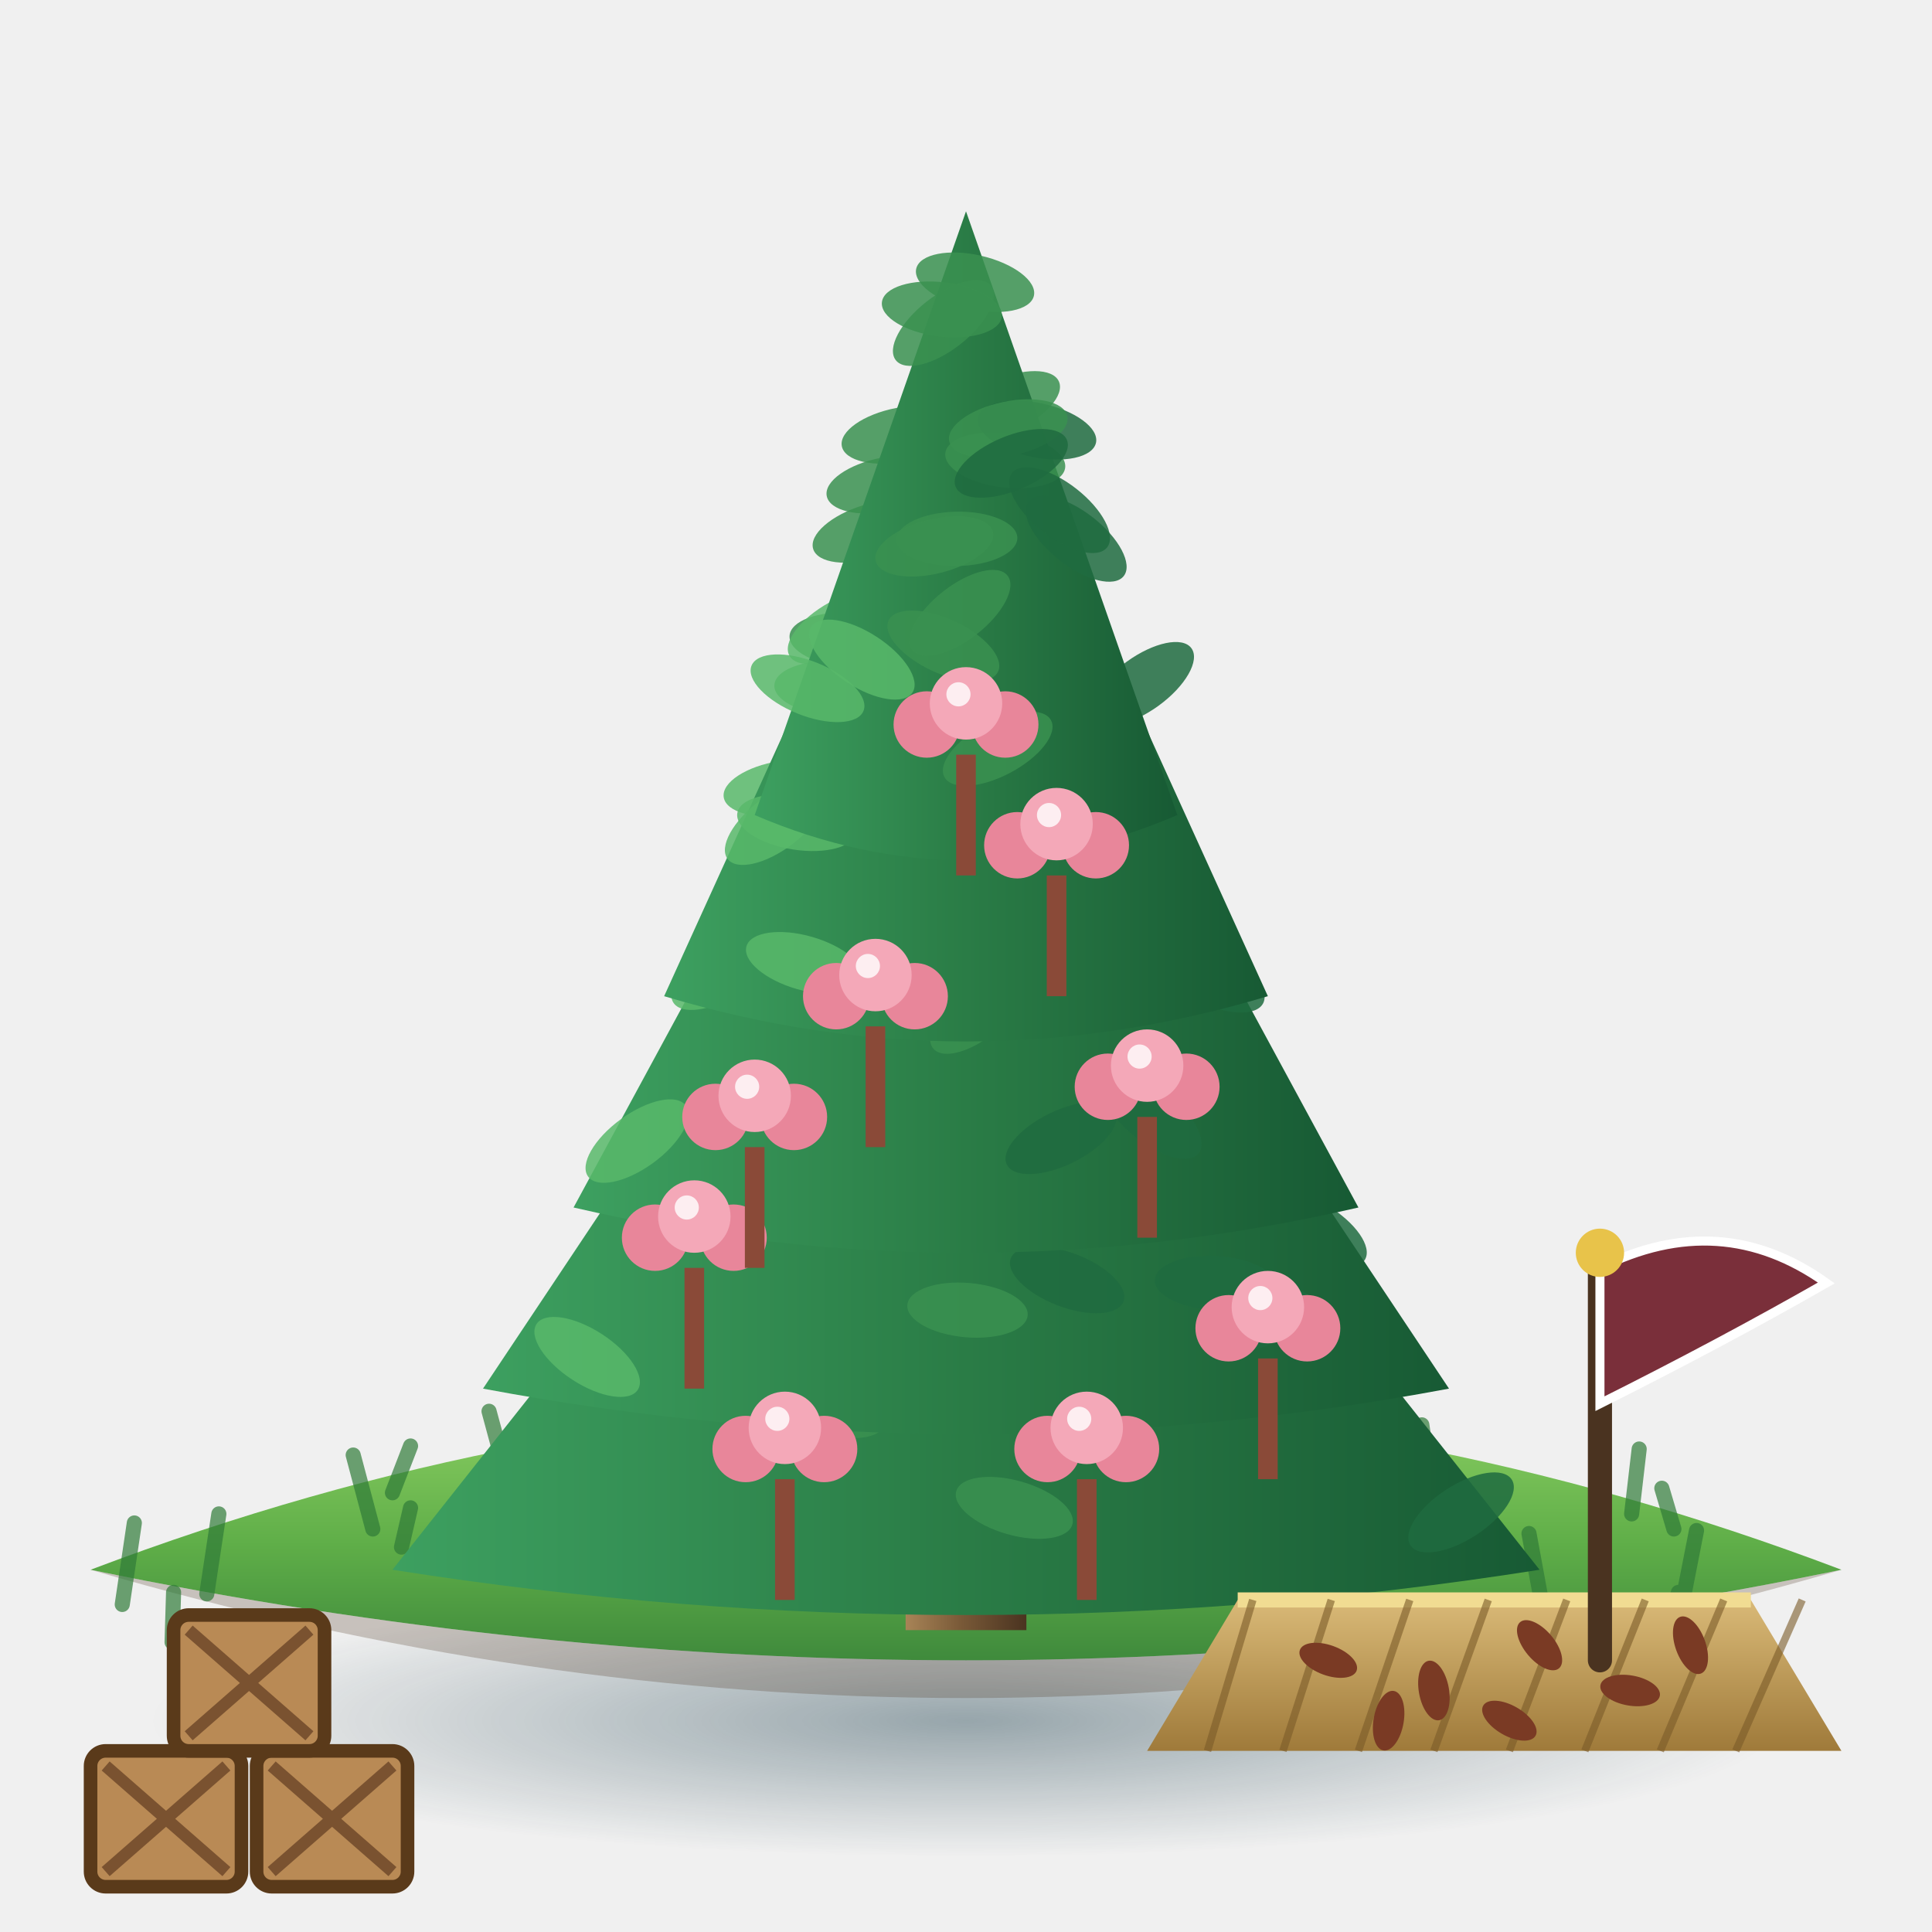
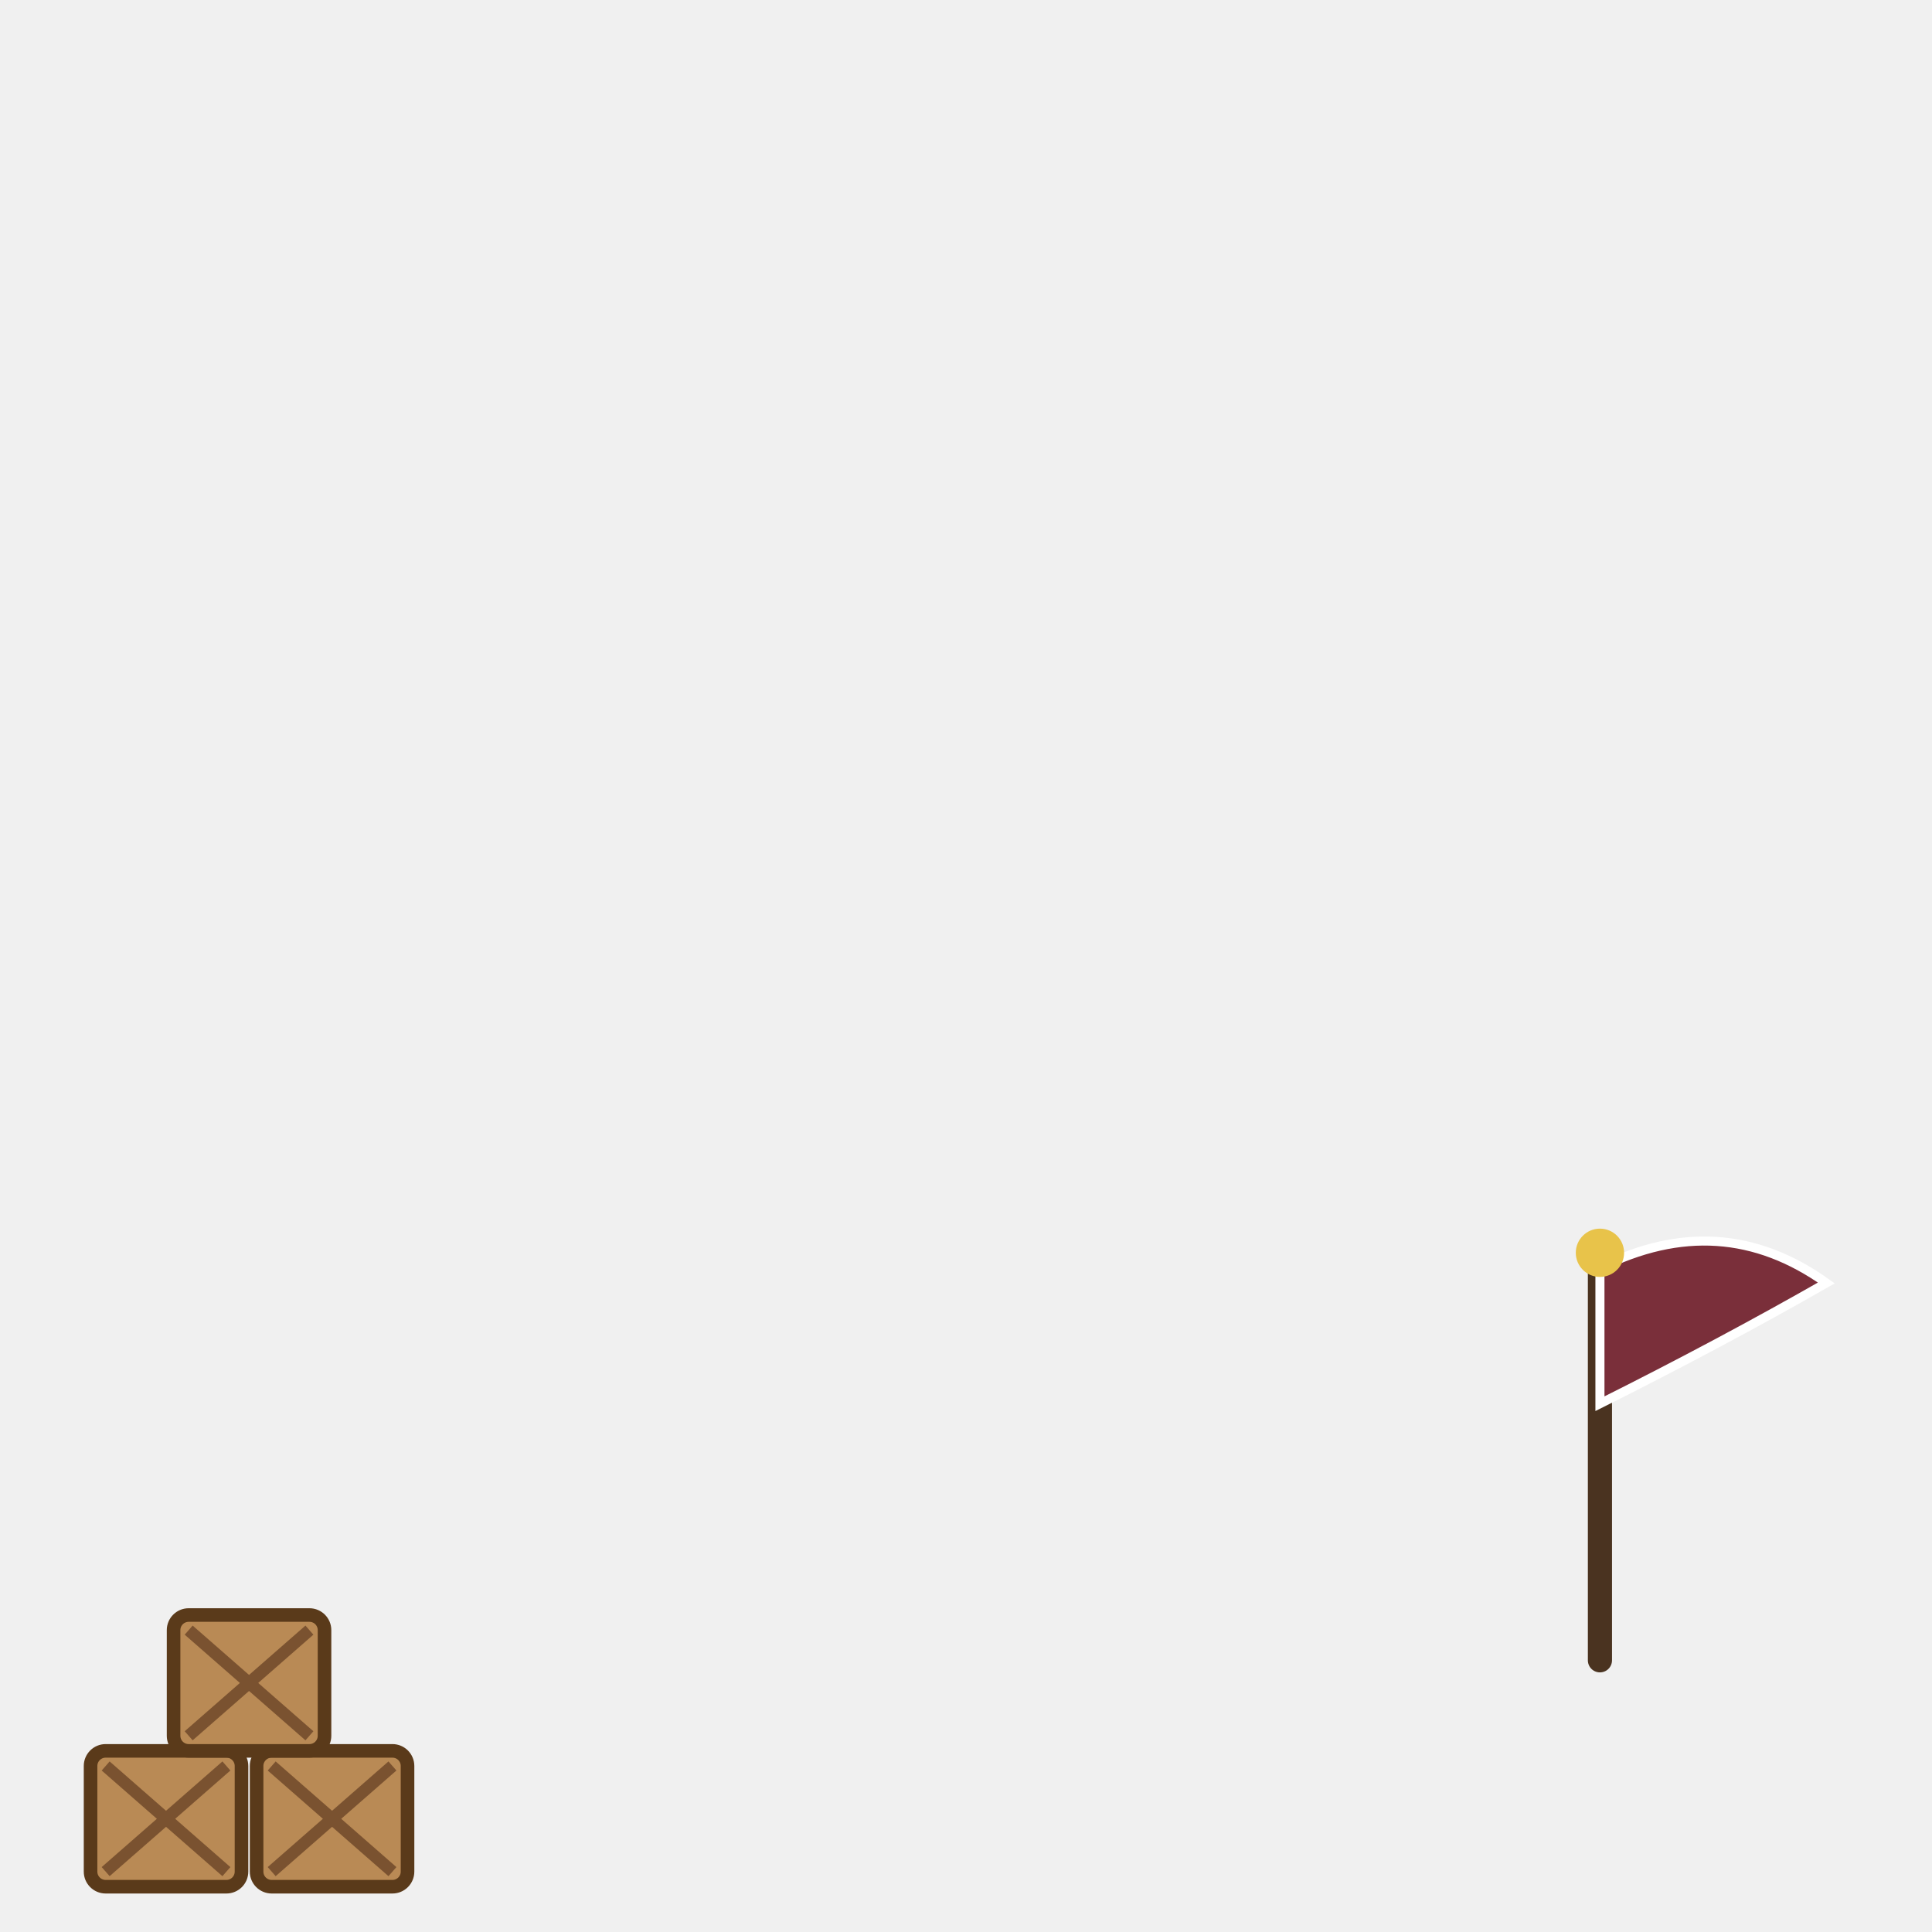
<svg xmlns="http://www.w3.org/2000/svg" viewBox="0 0 128 128" width="128" height="128">
-   <defs>
-     <radialGradient id="sh" cx="0.5" cy="0.5" r="0.5">
-       <stop offset="0" stop-color="#062c3b" stop-opacity="0.38" />
-       <stop offset="1" stop-color="#062c3b" stop-opacity="0" />
-     </radialGradient>
-     <linearGradient id="gr" x1="0" y1="0" x2="0" y2="1">
-       <stop offset="0" stop-color="#8ccf63" />
-       <stop offset="0.55" stop-color="#5fae48" />
-       <stop offset="1" stop-color="#3f8a3c" />
-     </linearGradient>
-     <linearGradient id="gr2" x1="0" y1="0" x2="0" y2="1">
-       <stop offset="0" stop-color="#7cc65a" />
-       <stop offset="1" stop-color="#4a9a3f" />
-     </linearGradient>
-     <linearGradient id="wood" x1="0" y1="0" x2="1" y2="0">
-       <stop offset="0" stop-color="#a9794a" />
-       <stop offset="0.5" stop-color="#7d5230" />
-       <stop offset="1" stop-color="#4f3119" />
-     </linearGradient>
-     <linearGradient id="trunk" x1="0" y1="0" x2="1" y2="0">
-       <stop offset="0" stop-color="#a88457" />
-       <stop offset="0.45" stop-color="#7a5a38" />
-       <stop offset="1" stop-color="#4a3320" />
-     </linearGradient>
-     <linearGradient id="cone" x1="0" y1="0" x2="1" y2="0">
-       <stop offset="0" stop-color="#3da060" />
-       <stop offset="0.5" stop-color="#2a7c46" />
-       <stop offset="1" stop-color="#175a34" />
-     </linearGradient>
-     <linearGradient id="mat" x1="0" y1="0" x2="0" y2="1">
-       <stop offset="0" stop-color="#d9b977" />
-       <stop offset="1" stop-color="#9f7a3a" />
-     </linearGradient>
-   </defs>
-   <ellipse cx="64" cy="114" rx="54" ry="9" fill="url(#sh)" />
-   <path d="M6 104Q64 82 122 104Q64 116 6 104Z" fill="url(#gr)" />
-   <path d="M6 104Q64 116 122 104Q64 121 6 104Z" fill="#4a3320" opacity=".25" />
-   <path d="M33.4 97.2l-1.0 -3.7M13.7 105.6l0.8 -5.3M94.8 98.5l-0.6 -4.1M26.0 98.9l1.2 -3.1M102.2 106.5l-0.9 -4.9M41.9 101.4l1.0 -4.7M108.1 100.3l0.5 -4.3M64.7 94.9l-1.1 -3.9M114.4 110.7l-0.6 -4.1M111.4 106.5l1.0 -5.1M65.0 97.5l-0.2 -4.3M24.7 101.3l-1.3 -4.9M11.4 108.8l0.1 -3.3M60.7 96.7l-0.9 -5.5M53.9 95.5l-0.6 -4.4M47.3 102.0l0.2 -3.5M110.9 101.3l-0.8 -2.7M94.8 102.7l-0.5 -3.2M26.6 102.5l0.6 -2.6M109.9 110.2l1.3 -4.7M8.1 106.3l0.8 -5.4M53.6 103.5l0.9 -4.4" stroke="#2f7a38" stroke-width="1" stroke-linecap="round" fill="none" opacity=".7" />
-   <rect x="60" y="86" width="8" height="22" fill="url(#trunk)" />
-   <path d="M64 56L102 104Q64 110 26 104Z" fill="url(#cone)" />
-   <ellipse cx="96.8" cy="100.2" rx="4" ry="1.8" transform="rotate(-33 96.8 100.2)" fill="#1f6b3f" opacity=".85" />
-   <ellipse cx="61.1" cy="63.8" rx="4" ry="1.8" transform="rotate(-19 61.1 63.8)" fill="#3a9150" opacity=".85" />
-   <ellipse cx="74.2" cy="90.9" rx="4" ry="1.8" transform="rotate(-1 74.2 90.9)" fill="#1f6b3f" opacity=".85" />
-   <ellipse cx="55.2" cy="70.6" rx="4" ry="1.8" transform="rotate(-36 55.2 70.6)" fill="#3a9150" opacity=".85" />
-   <ellipse cx="46.7" cy="84.4" rx="4" ry="1.8" transform="rotate(15 46.7 84.4)" fill="#58b86a" opacity=".85" />
-   <ellipse cx="80.4" cy="86.8" rx="4" ry="1.8" transform="rotate(25 80.4 86.8)" fill="#1f6b3f" opacity=".85" />
-   <ellipse cx="67.2" cy="99.9" rx="4" ry="1.8" transform="rotate(16 67.2 99.9)" fill="#3a9150" opacity=".85" />
-   <ellipse cx="82.3" cy="81.1" rx="4" ry="1.8" transform="rotate(-37 82.3 81.1)" fill="#1f6b3f" opacity=".85" />
-   <ellipse cx="80.1" cy="75.3" rx="4" ry="1.8" transform="rotate(8 80.1 75.3)" fill="#1f6b3f" opacity=".85" />
-   <ellipse cx="79.7" cy="77.8" rx="4" ry="1.8" transform="rotate(-19 79.7 77.8)" fill="#1f6b3f" opacity=".85" />
-   <ellipse cx="51.0" cy="83.5" rx="4" ry="1.8" transform="rotate(-37 51.0 83.5)" fill="#3a9150" opacity=".85" />
-   <ellipse cx="55.5" cy="67.4" rx="4" ry="1.8" transform="rotate(25 55.5 67.4)" fill="#3a9150" opacity=".85" />
-   <ellipse cx="87.0" cy="81.4" rx="4" ry="1.8" transform="rotate(31 87.0 81.4)" fill="#1f6b3f" opacity=".85" />
-   <ellipse cx="74.3" cy="67.6" rx="4" ry="1.8" transform="rotate(13 74.3 67.6)" fill="#1f6b3f" opacity=".85" />
-   <ellipse cx="88.3" cy="90.8" rx="4" ry="1.8" transform="rotate(6 88.3 90.8)" fill="#1f6b3f" opacity=".85" />
-   <ellipse cx="54.8" cy="93.2" rx="4" ry="1.8" transform="rotate(17 54.8 93.2)" fill="#3a9150" opacity=".85" />
-   <path d="M64 44L96 92Q64 98 32 92Z" fill="url(#cone)" />
-   <ellipse cx="69.3" cy="54.8" rx="4" ry="1.8" transform="rotate(19 69.3 54.8)" fill="#3a9150" opacity=".85" />
-   <ellipse cx="52.4" cy="75.5" rx="4" ry="1.8" transform="rotate(-5 52.4 75.5)" fill="#58b86a" opacity=".85" />
-   <ellipse cx="64.1" cy="86.8" rx="4" ry="1.8" transform="rotate(5 64.1 86.8)" fill="#3a9150" opacity=".85" />
-   <ellipse cx="61.9" cy="75.8" rx="4" ry="1.8" transform="rotate(19 61.9 75.8)" fill="#3a9150" opacity=".85" />
-   <ellipse cx="70.9" cy="62.7" rx="4" ry="1.8" transform="rotate(31 70.9 62.7)" fill="#1f6b3f" opacity=".85" />
-   <ellipse cx="63.3" cy="78.4" rx="4" ry="1.8" transform="rotate(-12 63.3 78.4)" fill="#3a9150" opacity=".85" />
-   <ellipse cx="83.2" cy="87.5" rx="4" ry="1.8" transform="rotate(-19 83.2 87.5)" fill="#1f6b3f" opacity=".85" />
-   <ellipse cx="70.7" cy="84.8" rx="4" ry="1.8" transform="rotate(21 70.7 84.8)" fill="#1f6b3f" opacity=".85" />
-   <ellipse cx="77.1" cy="61.0" rx="4" ry="1.8" transform="rotate(24 77.1 61.0)" fill="#1f6b3f" opacity=".85" />
-   <ellipse cx="64.3" cy="71.6" rx="4" ry="1.8" transform="rotate(38 64.3 71.6)" fill="#3a9150" opacity=".85" />
-   <ellipse cx="55.9" cy="72.7" rx="4" ry="1.8" transform="rotate(-14 55.9 72.7)" fill="#3a9150" opacity=".85" />
-   <ellipse cx="59.0" cy="68.5" rx="4" ry="1.8" transform="rotate(39 59.0 68.5)" fill="#3a9150" opacity=".85" />
-   <ellipse cx="80.5" cy="85.0" rx="4" ry="1.8" transform="rotate(3 80.5 85.0)" fill="#1f6b3f" opacity=".85" />
-   <ellipse cx="84.4" cy="78.5" rx="4" ry="1.8" transform="rotate(-16 84.4 78.5)" fill="#1f6b3f" opacity=".85" />
-   <ellipse cx="38.9" cy="89.9" rx="4" ry="1.8" transform="rotate(33 38.9 89.9)" fill="#58b86a" opacity=".85" />
-   <ellipse cx="53.5" cy="75.4" rx="4" ry="1.8" transform="rotate(-11 53.5 75.4)" fill="#3a9150" opacity=".85" />
-   <path d="M64 32L90 80Q64 86 38 80Z" fill="url(#cone)" />
-   <ellipse cx="80.1" cy="64.7" rx="4" ry="1.8" transform="rotate(26 80.1 64.7)" fill="#1f6b3f" opacity=".85" />
-   <ellipse cx="60.2" cy="41.7" rx="4" ry="1.8" transform="rotate(-14 60.2 41.7)" fill="#3a9150" opacity=".85" />
-   <ellipse cx="42.2" cy="75.6" rx="4" ry="1.8" transform="rotate(-36 42.2 75.6)" fill="#58b86a" opacity=".85" />
-   <ellipse cx="62.2" cy="38.4" rx="4" ry="1.8" transform="rotate(-9 62.2 38.4)" fill="#3a9150" opacity=".85" />
-   <ellipse cx="48.0" cy="64.3" rx="4" ry="1.8" transform="rotate(-32 48.0 64.3)" fill="#58b86a" opacity=".85" />
-   <ellipse cx="66.6" cy="37.1" rx="4" ry="1.8" transform="rotate(-38 66.6 37.1)" fill="#3a9150" opacity=".85" />
-   <ellipse cx="54.4" cy="51.7" rx="4" ry="1.8" transform="rotate(-20 54.4 51.7)" fill="#58b86a" opacity=".85" />
-   <ellipse cx="64.9" cy="66.9" rx="4" ry="1.8" transform="rotate(-40 64.9 66.9)" fill="#3a9150" opacity=".85" />
-   <ellipse cx="51.9" cy="52.2" rx="4" ry="1.8" transform="rotate(-9 51.9 52.2)" fill="#58b86a" opacity=".85" />
-   <ellipse cx="56.3" cy="42.4" rx="4" ry="1.8" transform="rotate(4 56.3 42.4)" fill="#3a9150" opacity=".85" />
-   <ellipse cx="70.3" cy="75.4" rx="4" ry="1.8" transform="rotate(-26 70.3 75.4)" fill="#1f6b3f" opacity=".85" />
-   <ellipse cx="63.7" cy="48.0" rx="4" ry="1.8" transform="rotate(-1 63.7 48.0)" fill="#3a9150" opacity=".85" />
-   <ellipse cx="71.7" cy="54.8" rx="4" ry="1.8" transform="rotate(-35 71.7 54.8)" fill="#1f6b3f" opacity=".85" />
-   <ellipse cx="76.3" cy="73.9" rx="4" ry="1.8" transform="rotate(39 76.3 73.9)" fill="#1f6b3f" opacity=".85" />
-   <ellipse cx="62.9" cy="65.6" rx="4" ry="1.8" transform="rotate(-12 62.9 65.6)" fill="#3a9150" opacity=".85" />
-   <ellipse cx="66.7" cy="39.9" rx="4" ry="1.8" transform="rotate(-27 66.7 39.9)" fill="#3a9150" opacity=".85" />
-   <path d="M64 22L84 66Q64 72 44 66Z" fill="url(#cone)" />
-   <ellipse cx="66.5" cy="26.9" rx="4" ry="1.8" transform="rotate(-24 66.5 26.9)" fill="#3a9150" opacity=".85" />
-   <ellipse cx="70.9" cy="45.7" rx="4" ry="1.8" transform="rotate(22 70.9 45.7)" fill="#1f6b3f" opacity=".85" />
-   <ellipse cx="55.3" cy="45.6" rx="4" ry="1.8" transform="rotate(3 55.3 45.6)" fill="#58b86a" opacity=".85" />
-   <ellipse cx="65.7" cy="35.8" rx="4" ry="1.8" transform="rotate(13 65.7 35.8)" fill="#3a9150" opacity=".85" />
-   <ellipse cx="69.8" cy="50.8" rx="4" ry="1.8" transform="rotate(-23 69.8 50.8)" fill="#1f6b3f" opacity=".85" />
-   <ellipse cx="56.7" cy="51.5" rx="4" ry="1.8" transform="rotate(-24 56.7 51.5)" fill="#58b86a" opacity=".85" />
-   <ellipse cx="58.7" cy="32.1" rx="4" ry="1.8" transform="rotate(-11 58.7 32.1)" fill="#3a9150" opacity=".85" />
-   <ellipse cx="75.7" cy="45.3" rx="4" ry="1.8" transform="rotate(-36 75.7 45.3)" fill="#1f6b3f" opacity=".85" />
-   <ellipse cx="53.3" cy="63.8" rx="4" ry="1.8" transform="rotate(16 53.3 63.8)" fill="#58b86a" opacity=".85" />
-   <ellipse cx="59.7" cy="28.8" rx="4" ry="1.8" transform="rotate(-11 59.7 28.8)" fill="#3a9150" opacity=".85" />
-   <ellipse cx="72.4" cy="49.7" rx="4" ry="1.8" transform="rotate(6 72.4 49.7)" fill="#1f6b3f" opacity=".85" />
-   <ellipse cx="62.8" cy="35.8" rx="4" ry="1.8" transform="rotate(27 62.8 35.8)" fill="#3a9150" opacity=".85" />
-   <ellipse cx="52.8" cy="54.5" rx="4" ry="1.8" transform="rotate(9 52.8 54.5)" fill="#58b86a" opacity=".85" />
-   <ellipse cx="55.8" cy="41.5" rx="4" ry="1.8" transform="rotate(-29 55.8 41.5)" fill="#58b86a" opacity=".85" />
-   <ellipse cx="57.7" cy="35.2" rx="4" ry="1.8" transform="rotate(-17 57.7 35.2)" fill="#3a9150" opacity=".85" />
-   <ellipse cx="51.4" cy="54.5" rx="4" ry="1.8" transform="rotate(-37 51.4 54.5)" fill="#58b86a" opacity=".85" />
-   <path d="M64 14L78 54Q64 60 50 54Z" fill="url(#cone)" />
-   <ellipse cx="63.4" cy="35.7" rx="4" ry="1.8" transform="rotate(-1 63.4 35.7)" fill="#3a9150" opacity=".85" />
-   <ellipse cx="61.9" cy="36.2" rx="4" ry="1.8" transform="rotate(-14 61.9 36.2)" fill="#3a9150" opacity=".85" />
-   <ellipse cx="62.5" cy="42.8" rx="4" ry="1.8" transform="rotate(25 62.5 42.8)" fill="#3a9150" opacity=".85" />
-   <ellipse cx="64.6" cy="18.7" rx="4" ry="1.8" transform="rotate(13 64.6 18.7)" fill="#3a9150" opacity=".85" />
-   <ellipse cx="66.1" cy="49.6" rx="4" ry="1.8" transform="rotate(-28 66.1 49.6)" fill="#3a9150" opacity=".85" />
-   <ellipse cx="63.6" cy="40.6" rx="4" ry="1.8" transform="rotate(-38 63.6 40.6)" fill="#3a9150" opacity=".85" />
-   <ellipse cx="71.3" cy="35.7" rx="4" ry="1.8" transform="rotate(38 71.3 35.7)" fill="#1f6b3f" opacity=".85" />
-   <ellipse cx="66.6" cy="30.5" rx="4" ry="1.8" transform="rotate(7 66.6 30.5)" fill="#3a9150" opacity=".85" />
-   <ellipse cx="68.7" cy="28.5" rx="4" ry="1.8" transform="rotate(12 68.7 28.5)" fill="#1f6b3f" opacity=".85" />
-   <ellipse cx="62.5" cy="21.4" rx="4" ry="1.8" transform="rotate(-38 62.5 21.4)" fill="#3a9150" opacity=".85" />
-   <ellipse cx="53.5" cy="45.6" rx="4" ry="1.8" transform="rotate(22 53.5 45.6)" fill="#58b86a" opacity=".85" />
-   <ellipse cx="70.2" cy="33.8" rx="4" ry="1.8" transform="rotate(38 70.2 33.8)" fill="#1f6b3f" opacity=".85" />
-   <ellipse cx="62.4" cy="20.5" rx="4" ry="1.8" transform="rotate(7 62.4 20.5)" fill="#3a9150" opacity=".85" />
-   <ellipse cx="66.8" cy="28.4" rx="4" ry="1.8" transform="rotate(-12 66.8 28.4)" fill="#3a9150" opacity=".85" />
-   <ellipse cx="57.1" cy="43.7" rx="4" ry="1.8" transform="rotate(33 57.1 43.7)" fill="#58b86a" opacity=".85" />
-   <ellipse cx="67.0" cy="30.7" rx="4" ry="1.8" transform="rotate(-23 67.0 30.7)" fill="#1f6b3f" opacity=".85" />
-   <g transform="translate(46 84)">
-     <path d="M0 0V8" stroke="#8a4a38" stroke-width="1.3" />
-     <circle cx="-2.6" cy="-2" r="2.2" fill="#e8869a" />
-     <circle cx="2.6" cy="-2" r="2.2" fill="#e8869a" />
-     <circle cx="0" cy="-3.4" r="2.4" fill="#f4a8b8" />
-     <circle cx="-.5" cy="-4" r=".8" fill="#fff" opacity=".8" />
-   </g>
-   <g transform="translate(58 68)">
-     <path d="M0 0V8" stroke="#8a4a38" stroke-width="1.3" />
-     <circle cx="-2.6" cy="-2" r="2.2" fill="#e8869a" />
-     <circle cx="2.6" cy="-2" r="2.2" fill="#e8869a" />
-     <circle cx="0" cy="-3.4" r="2.4" fill="#f4a8b8" />
-     <circle cx="-.5" cy="-4" r=".8" fill="#fff" opacity=".8" />
-   </g>
-   <g transform="translate(76 74)">
-     <path d="M0 0V8" stroke="#8a4a38" stroke-width="1.3" />
-     <circle cx="-2.6" cy="-2" r="2.2" fill="#e8869a" />
-     <circle cx="2.6" cy="-2" r="2.2" fill="#e8869a" />
-     <circle cx="0" cy="-3.4" r="2.4" fill="#f4a8b8" />
-     <circle cx="-.5" cy="-4" r=".8" fill="#fff" opacity=".8" />
-   </g>
-   <g transform="translate(84 90)">
-     <path d="M0 0V8" stroke="#8a4a38" stroke-width="1.3" />
-     <circle cx="-2.6" cy="-2" r="2.2" fill="#e8869a" />
-     <circle cx="2.6" cy="-2" r="2.2" fill="#e8869a" />
-     <circle cx="0" cy="-3.4" r="2.4" fill="#f4a8b8" />
-     <circle cx="-.5" cy="-4" r=".8" fill="#fff" opacity=".8" />
-   </g>
-   <g transform="translate(52 98)">
-     <path d="M0 0V8" stroke="#8a4a38" stroke-width="1.3" />
-     <circle cx="-2.6" cy="-2" r="2.2" fill="#e8869a" />
-     <circle cx="2.6" cy="-2" r="2.2" fill="#e8869a" />
-     <circle cx="0" cy="-3.4" r="2.4" fill="#f4a8b8" />
-     <circle cx="-.5" cy="-4" r=".8" fill="#fff" opacity=".8" />
-   </g>
-   <g transform="translate(72 98)">
-     <path d="M0 0V8" stroke="#8a4a38" stroke-width="1.3" />
-     <circle cx="-2.6" cy="-2" r="2.2" fill="#e8869a" />
-     <circle cx="2.6" cy="-2" r="2.2" fill="#e8869a" />
-     <circle cx="0" cy="-3.4" r="2.4" fill="#f4a8b8" />
-     <circle cx="-.5" cy="-4" r=".8" fill="#fff" opacity=".8" />
-   </g>
-   <g transform="translate(64 50)">
-     <path d="M0 0V8" stroke="#8a4a38" stroke-width="1.3" />
-     <circle cx="-2.6" cy="-2" r="2.2" fill="#e8869a" />
-     <circle cx="2.6" cy="-2" r="2.2" fill="#e8869a" />
-     <circle cx="0" cy="-3.4" r="2.4" fill="#f4a8b8" />
-     <circle cx="-.5" cy="-4" r=".8" fill="#fff" opacity=".8" />
-   </g>
-   <g transform="translate(50 76)">
-     <path d="M0 0V8" stroke="#8a4a38" stroke-width="1.3" />
-     <circle cx="-2.6" cy="-2" r="2.2" fill="#e8869a" />
-     <circle cx="2.6" cy="-2" r="2.2" fill="#e8869a" />
-     <circle cx="0" cy="-3.4" r="2.4" fill="#f4a8b8" />
-     <circle cx="-.5" cy="-4" r=".8" fill="#fff" opacity=".8" />
-   </g>
-   <g transform="translate(70 58)">
-     <path d="M0 0V8" stroke="#8a4a38" stroke-width="1.3" />
-     <circle cx="-2.6" cy="-2" r="2.2" fill="#e8869a" />
-     <circle cx="2.6" cy="-2" r="2.2" fill="#e8869a" />
-     <circle cx="0" cy="-3.4" r="2.4" fill="#f4a8b8" />
-     <circle cx="-.5" cy="-4" r=".8" fill="#fff" opacity=".8" />
-   </g>
-   <path d="M82 106L116 106L122 116H76Z" fill="url(#mat)" />
-   <path d="M82 106H116" stroke="#f1dc92" stroke-width="1" />
-   <path d="M80 116L83.0 106" stroke="#7a5a28" stroke-width=".5" opacity=".6" />
-   <path d="M85 116L88.2 106" stroke="#7a5a28" stroke-width=".5" opacity=".6" />
-   <path d="M90 116L93.4 106" stroke="#7a5a28" stroke-width=".5" opacity=".6" />
-   <path d="M95 116L98.6 106" stroke="#7a5a28" stroke-width=".5" opacity=".6" />
-   <path d="M100 116L103.8 106" stroke="#7a5a28" stroke-width=".5" opacity=".6" />
-   <path d="M105 116L109.0 106" stroke="#7a5a28" stroke-width=".5" opacity=".6" />
-   <path d="M110 116L114.2 106" stroke="#7a5a28" stroke-width=".5" opacity=".6" />
-   <path d="M115 116L119.4 106" stroke="#7a5a28" stroke-width=".5" opacity=".6" />
-   <ellipse cx="88" cy="110" rx="2" ry="1" transform="rotate(20 88 110)" fill="#7a3a24" />
-   <ellipse cx="95" cy="112" rx="2" ry="1" transform="rotate(80 95 112)" fill="#7a3a24" />
-   <ellipse cx="102" cy="109" rx="2" ry="1" transform="rotate(50 102 109)" fill="#7a3a24" />
-   <ellipse cx="108" cy="112" rx="2" ry="1" transform="rotate(10 108 112)" fill="#7a3a24" />
-   <ellipse cx="92" cy="114" rx="2" ry="1" transform="rotate(100 92 114)" fill="#7a3a24" />
-   <ellipse cx="100" cy="114" rx="2" ry="1" transform="rotate(30 100 114)" fill="#7a3a24" />
-   <ellipse cx="112" cy="109" rx="2" ry="1" transform="rotate(70 112 109)" fill="#7a3a24" />
  <rect x="6.0" y="116.0" width="10" height="9" rx="1" fill="#b98a55" stroke="#5a3a1a" stroke-width=".9" />
  <path d="M7.0 117.0L15.0 124.0M15.0 117.0L7.0 124.0" stroke="#7a5230" stroke-width=".8" />
  <rect x="17.0" y="116.0" width="10" height="9" rx="1" fill="#b98a55" stroke="#5a3a1a" stroke-width=".9" />
  <path d="M18.0 117.0L26.0 124.0M26.0 117.0L18.0 124.0" stroke="#7a5230" stroke-width=".8" />
  <rect x="11.5" y="107.0" width="10" height="9" rx="1" fill="#b98a55" stroke="#5a3a1a" stroke-width=".9" />
  <path d="M12.5 108.0L20.5 115.0M20.5 108.0L12.5 115.0" stroke="#7a5230" stroke-width=".8" />
  <path d="M106 110V84" stroke="#4a3320" stroke-width="1.6" stroke-linecap="round" />
  <path d="M106 84Q114 80 121 85Q114 89 106 93Z" fill="#7a2f3a" stroke="#ffffff" stroke-width=".6" />
  <circle cx="106" cy="83" r="1.6" fill="#e8c34a" />
</svg>
